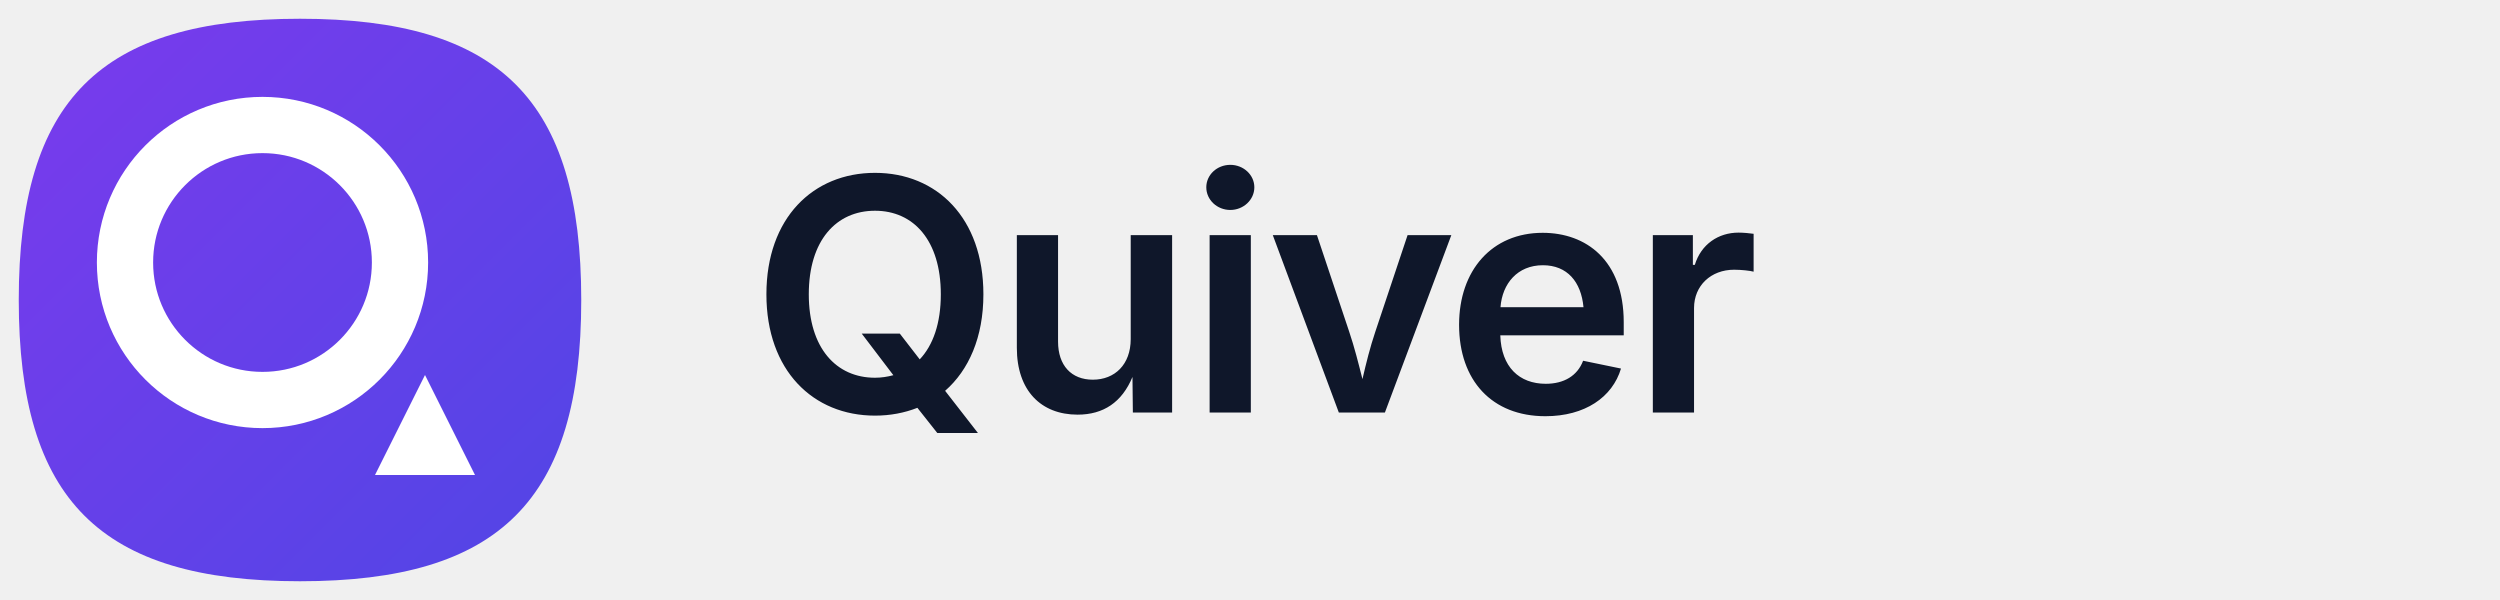
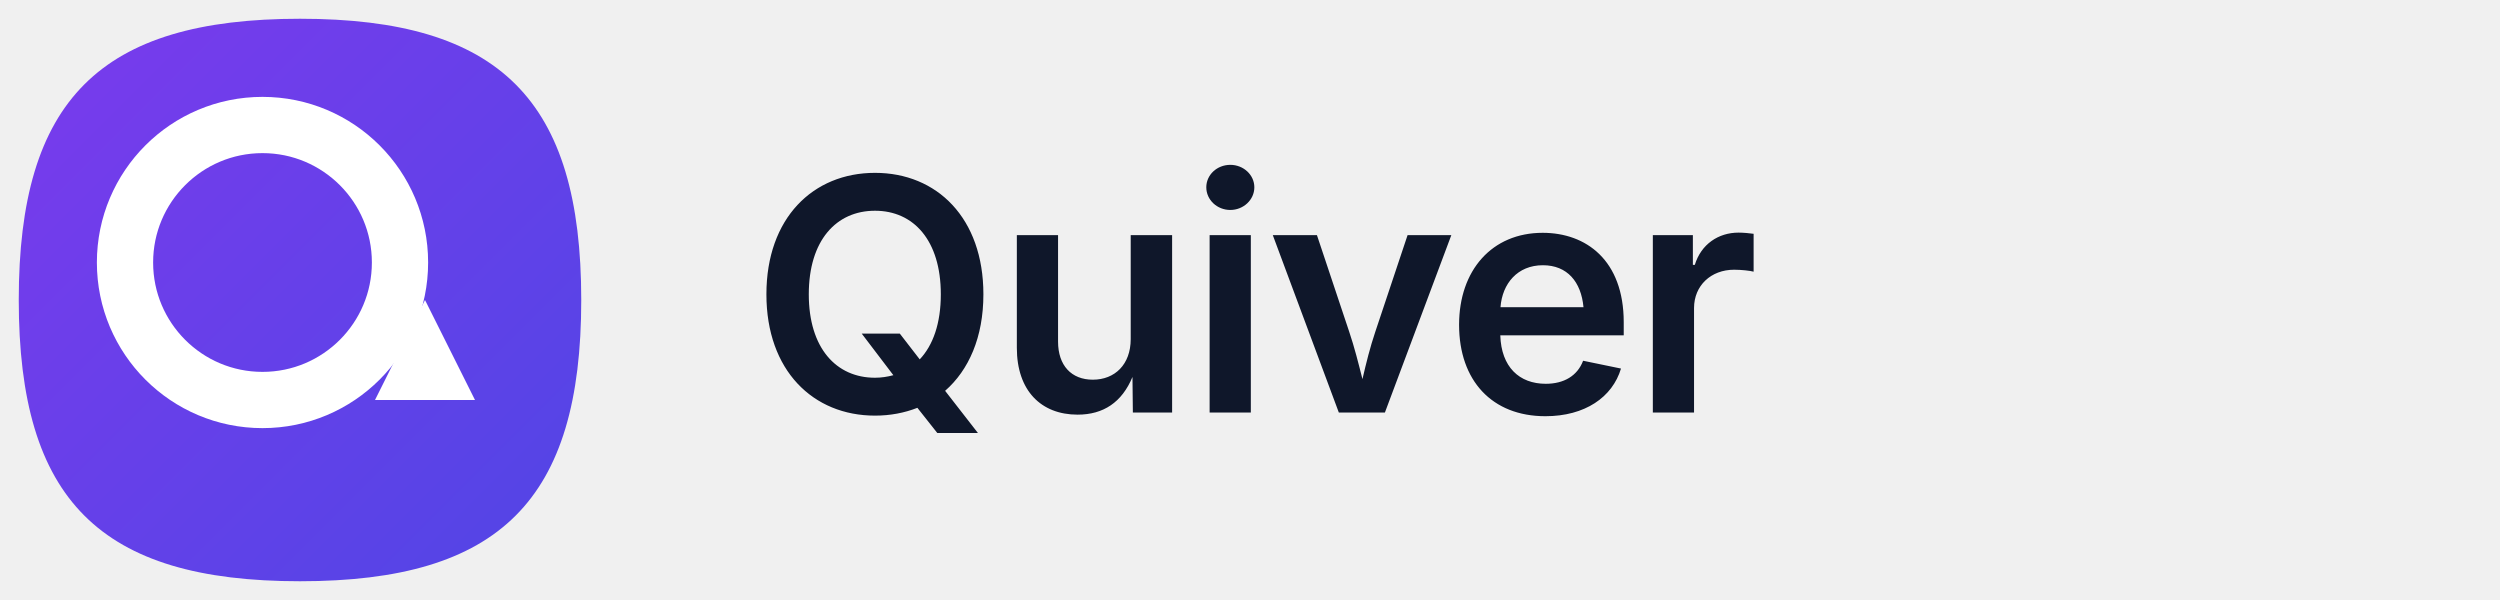
<svg xmlns="http://www.w3.org/2000/svg" viewBox="0 0 200 48" fill="none" aria-label="Quiver">
  <defs>
    <linearGradient id="quiver-grad-l" x1="0" y1="0" x2="48" y2="48" gradientUnits="userSpaceOnUse">
      <stop offset="0%" stop-color="#7C3AED" />
      <stop offset="100%" stop-color="#4F46E5" />
    </linearGradient>
  </defs>
  <g>
    <path d="M 24 1.5 C 8 1.5 1.5 8 1.5 24 C 1.5 40 8 46.5 24 46.5 C 40 46.5 46.5 40 46.5 24 C 46.5 8 40 1.5 24 1.5 Z" fill="url(#quiver-grad-l)" />
    <circle cx="21" cy="21" r="11" stroke="white" stroke-width="4.5" fill="none" />
-     <path d="M 30 38 L 38 38 L 34 30 Z" fill="white" />
+     <path d="M 30 32 L 38 32 L 34 24 Z" fill="white" />
  </g>
  <text x="60" y="33" font-family="Inter, system-ui, sans-serif" font-size="26" font-weight="600" fill="#0F172A" letter-spacing="-0.5">Quiver</text>
</svg>
